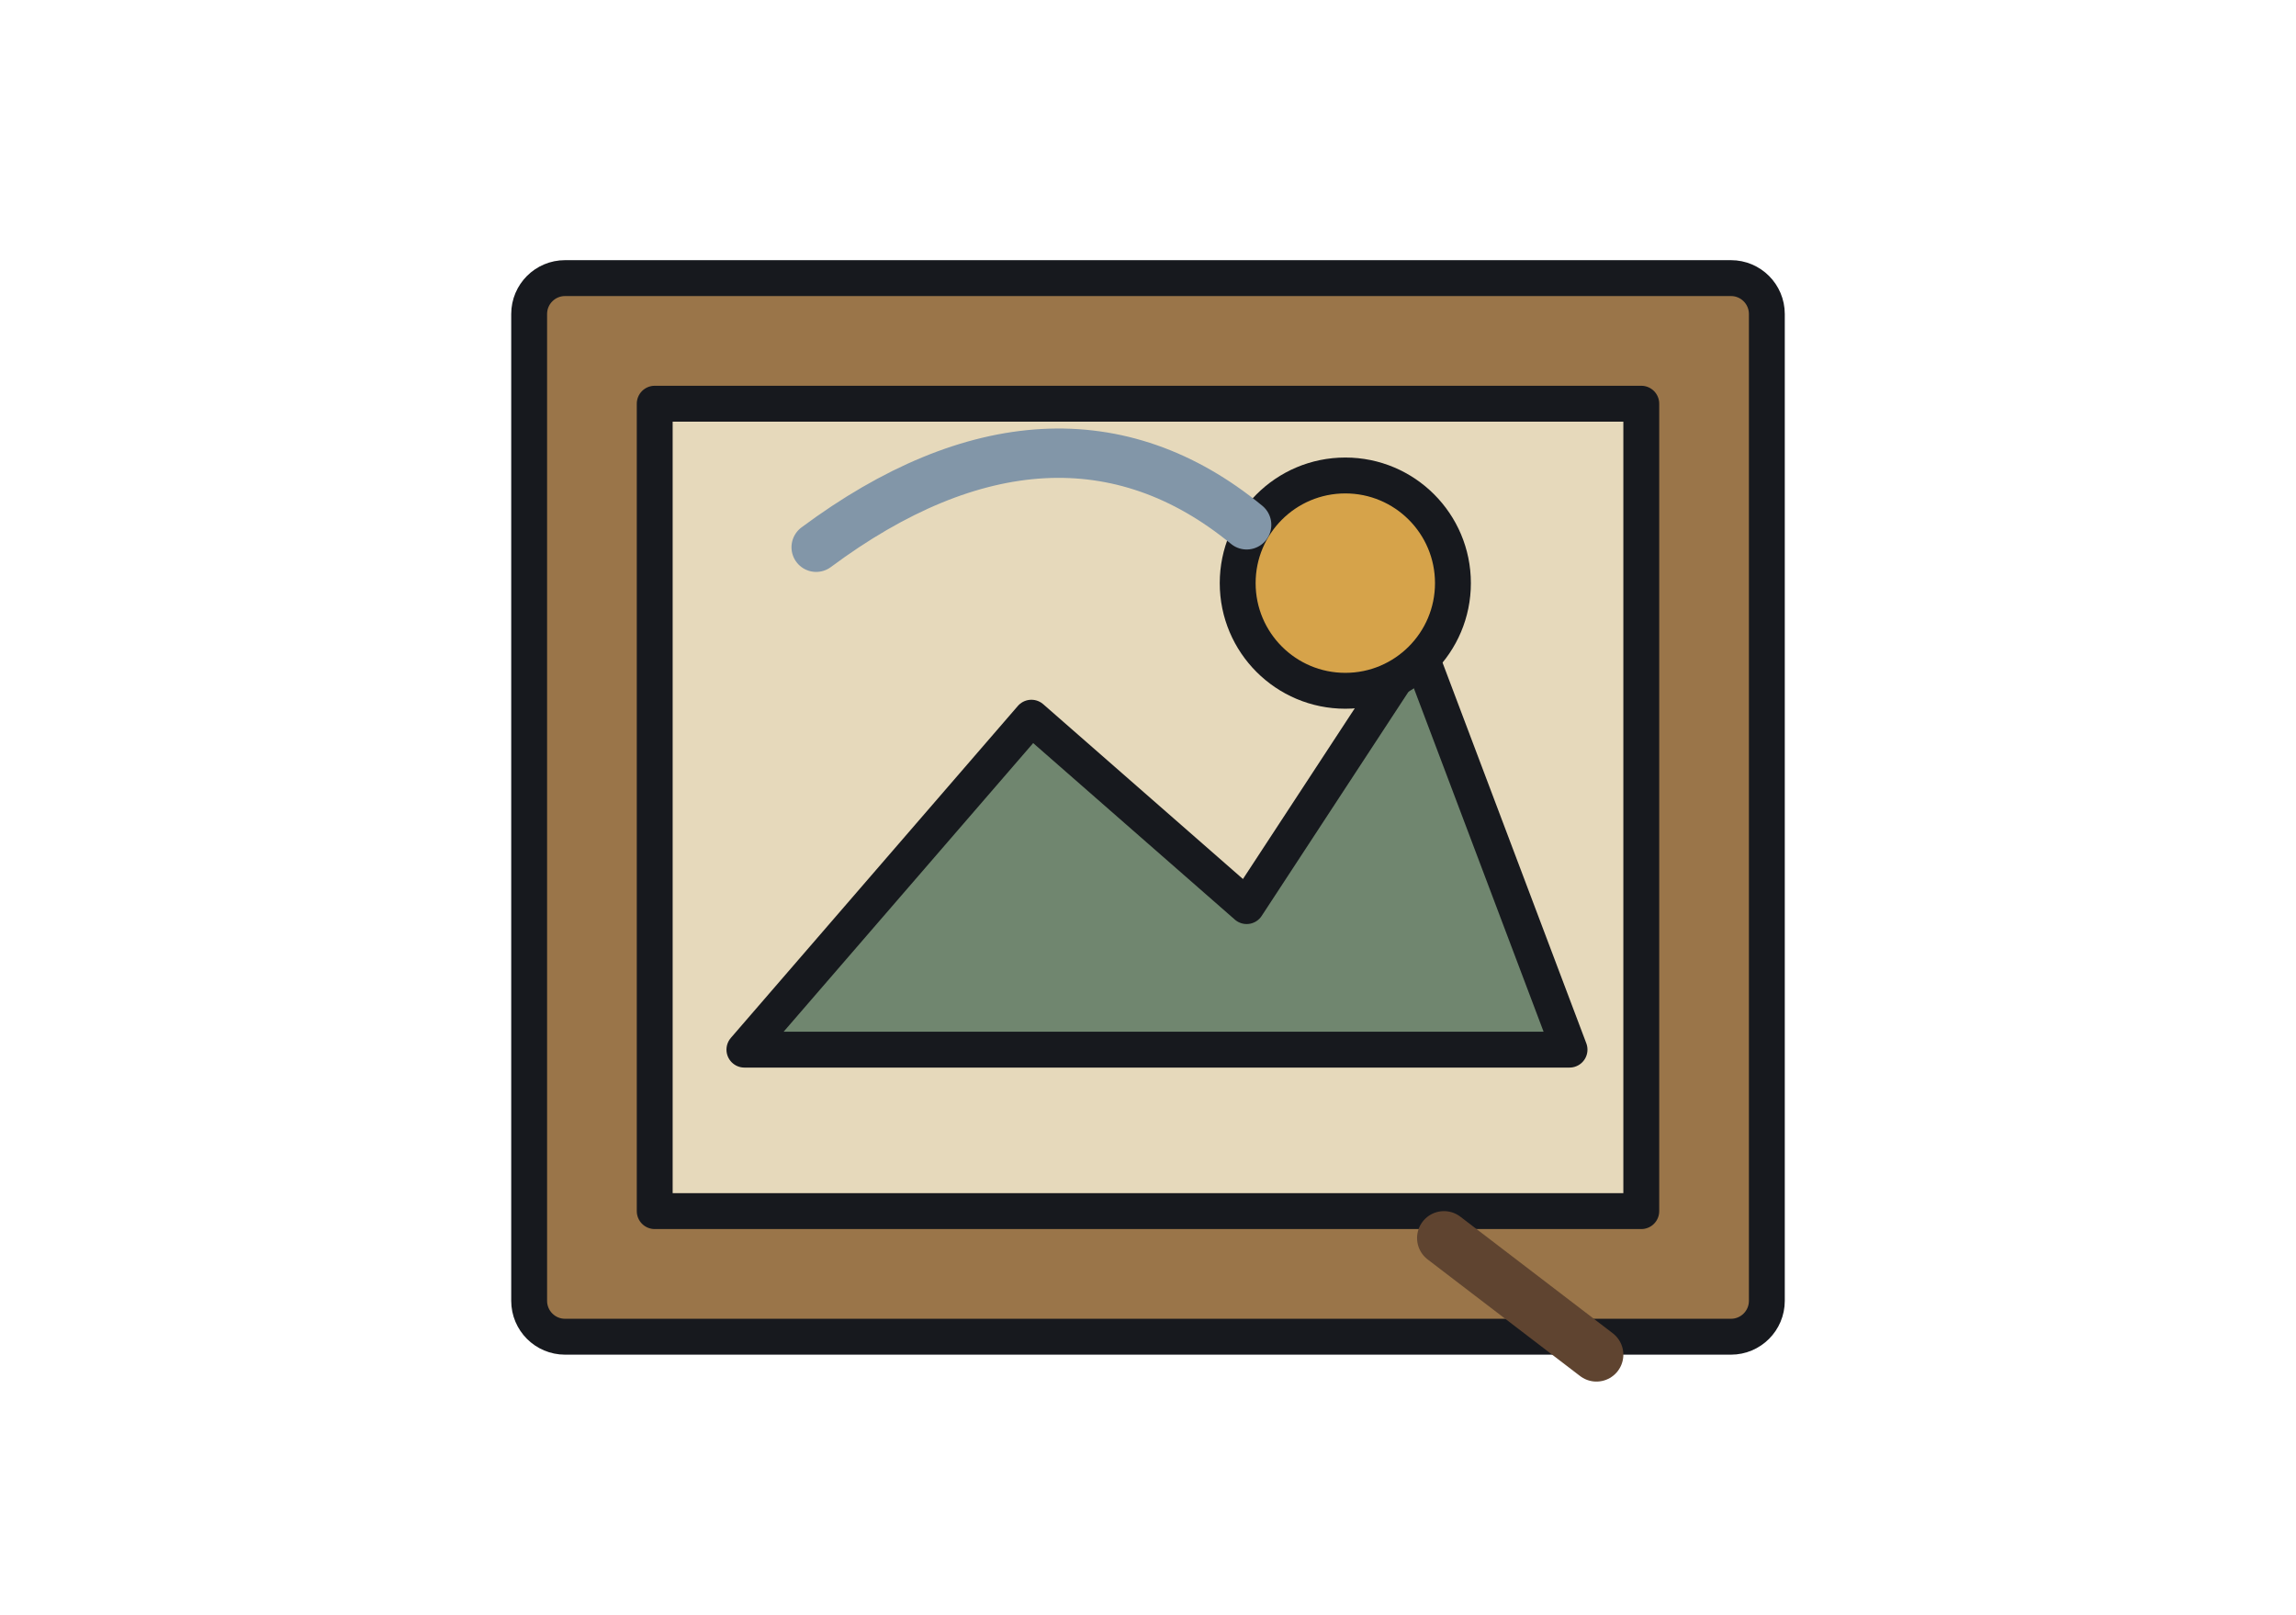
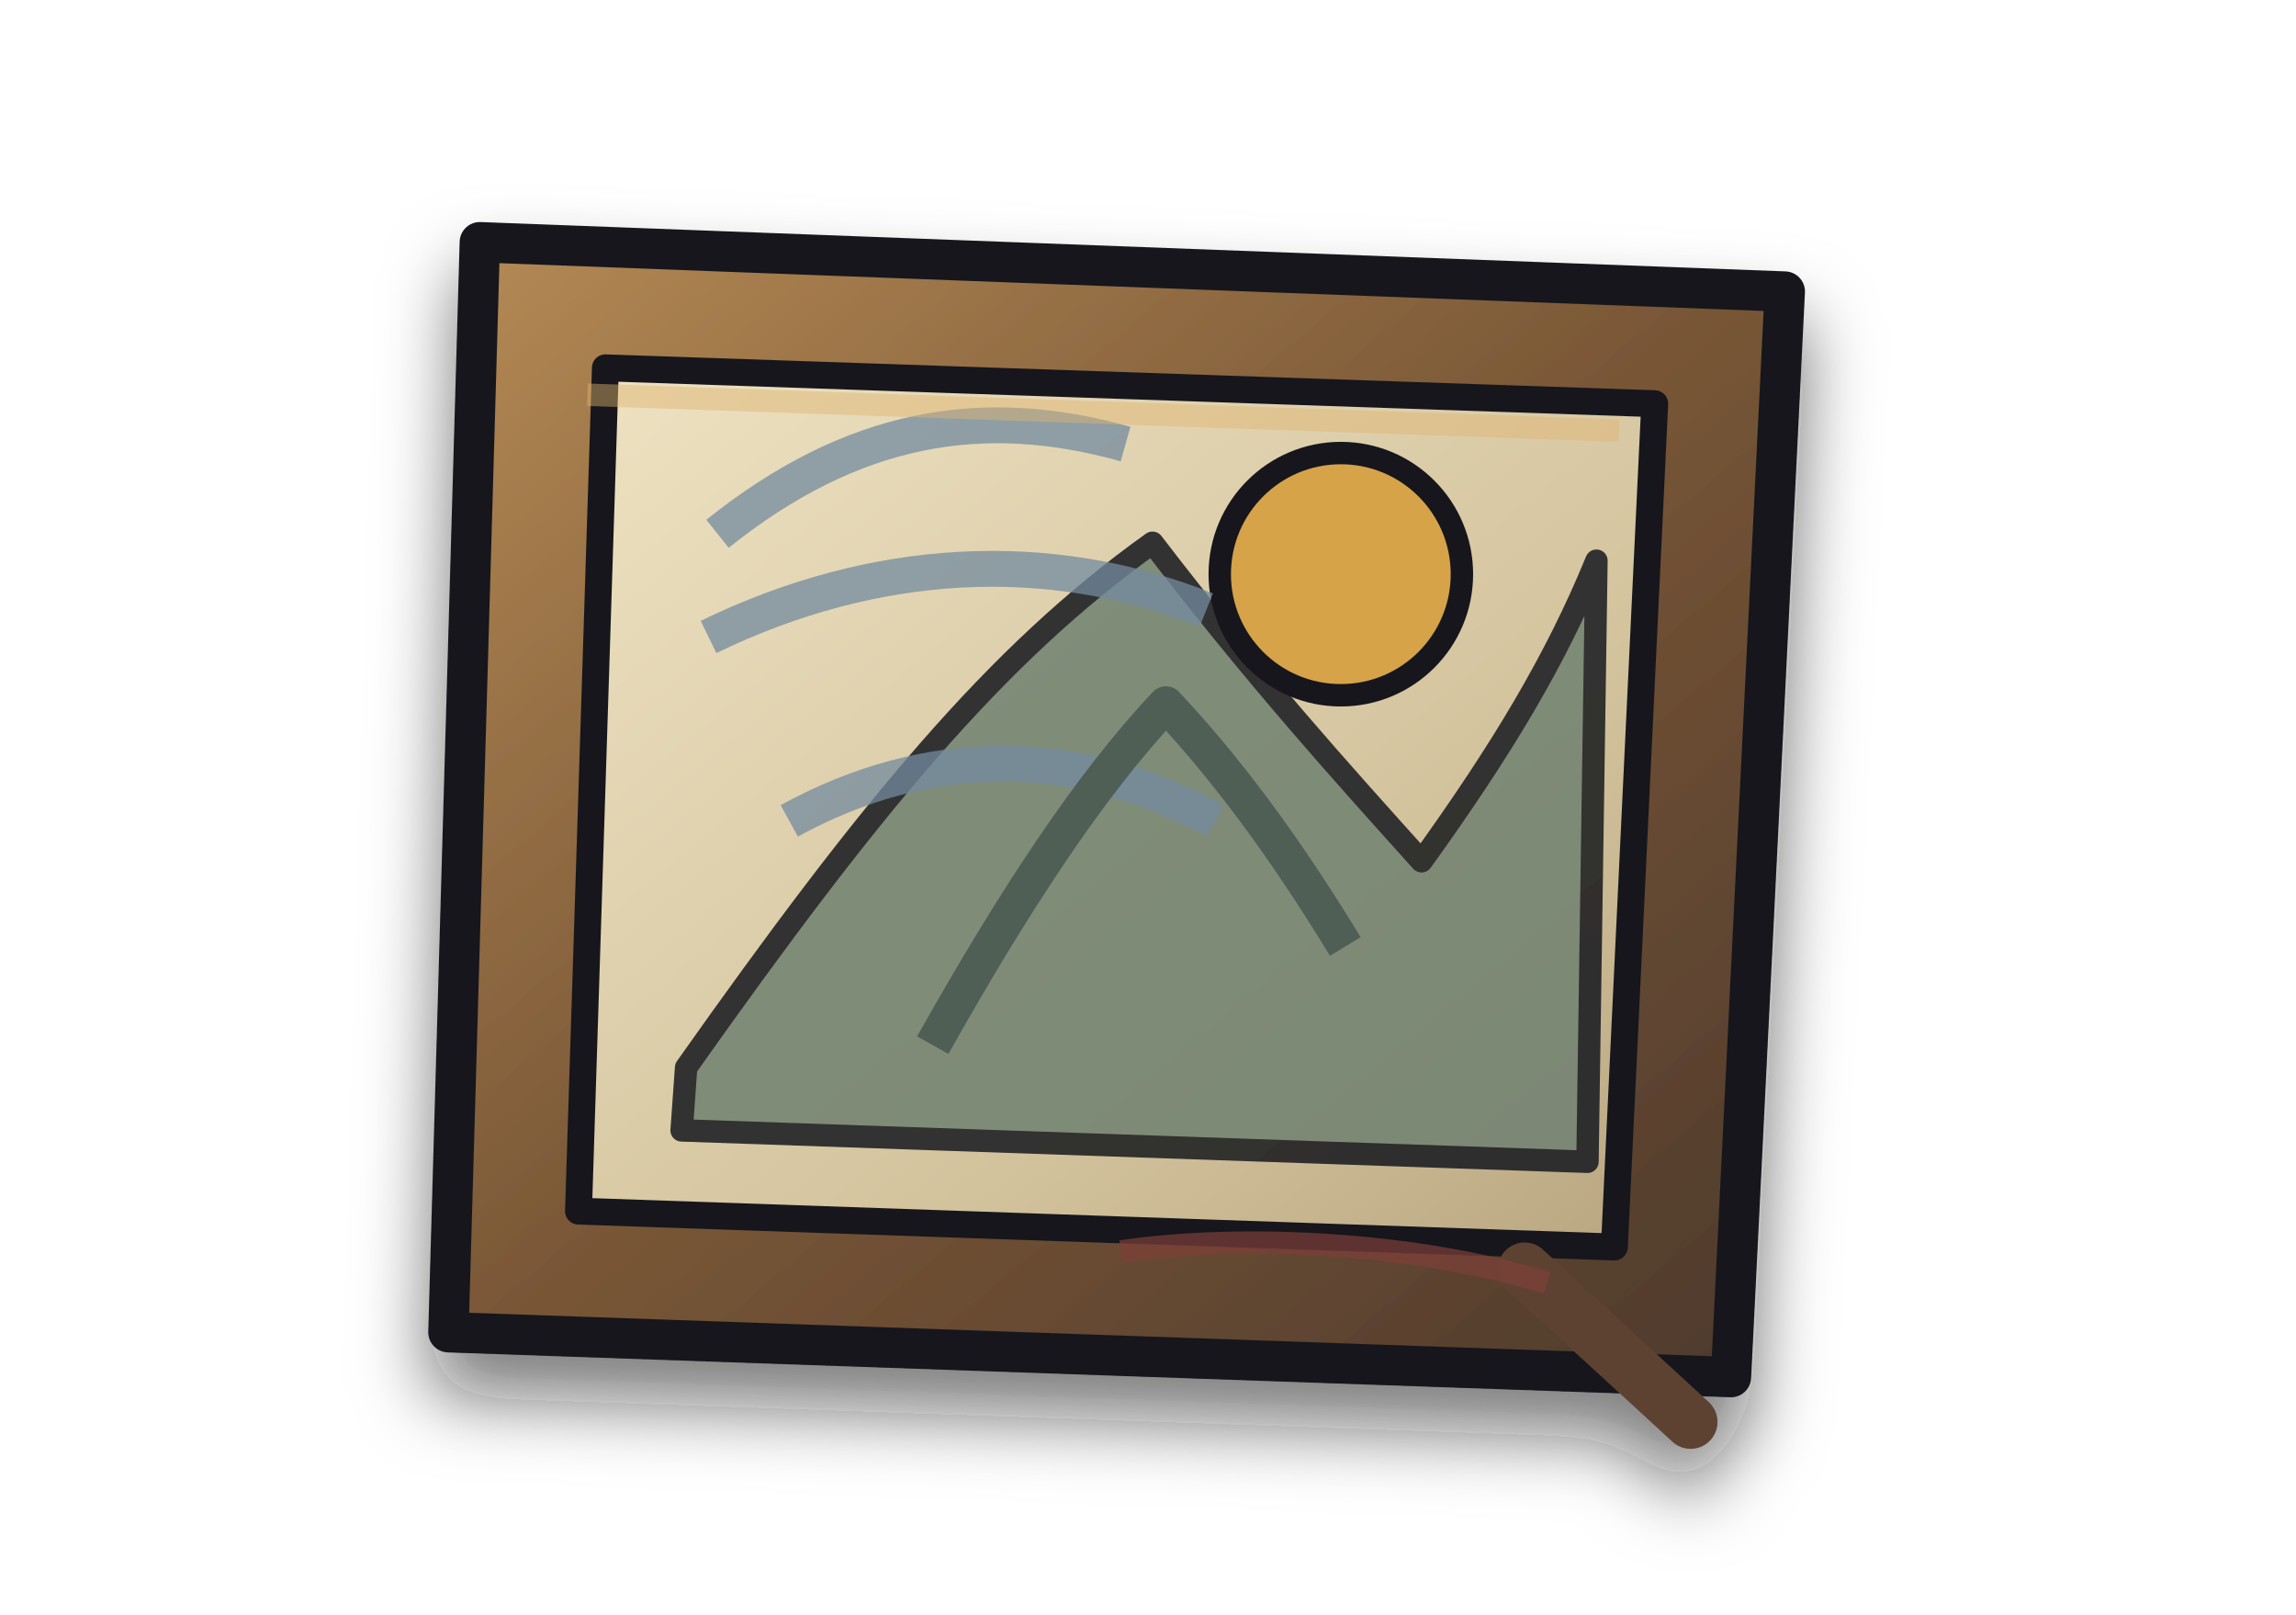
<svg xmlns="http://www.w3.org/2000/svg" viewBox="0 0 512 360">
-   <g stroke="#17191e" stroke-width="8" stroke-linejoin="round">
-     <rect x="118" y="62" width="276" height="236" rx="8" fill="#9a7549" />
-     <rect x="146" y="90" width="220" height="180" fill="#e6d9bb" />
-     <path d="M166 234l64-74 48 42 38-58 34 90z" fill="#70866f" />
-     <circle cx="300" cy="130" r="24" fill="#d6a34a" />
-     <path d="M182 122c35-26 68-28 96-5" fill="none" stroke="#8296a8" stroke-width="11" stroke-linecap="round" />
-     <path d="M322 276l34 26" stroke="#5f4430" stroke-width="12" stroke-linecap="round" />
+   <defs>
+     <linearGradient id="frame" x1="0" y1="0" x2="1" y2="1">
+       <stop stop-color="#b58a55" />
+       <stop offset=".5" stop-color="#785636" />
+       <stop offset="1" stop-color="#4d392c" />
+     </linearGradient>
+     <linearGradient id="paper" x1="0" y1="0" x2="1" y2="1">
+       <stop stop-color="#eee2c2" />
+       <stop offset=".65" stop-color="#d3c39d" />
+       <stop offset="1" stop-color="#b9a681" />
+     </linearGradient>
+     <filter id="shadow" x="-20%" y="-20%" width="140%" height="160%">
+       <feDropShadow dx="0" dy="10" stdDeviation="8" flood-color="#090b0e" flood-opacity=".55" />
+     </filter>
+   </defs>
+   <g filter="url(#shadow)" stroke="#17191e" stroke-linejoin="round">
+     <path d="M107 54 398 65l-12 242-286-10z" fill="url(#frame)" stroke-width="9" />
+     <path d="M135 82 369 90l-9 188-231-8z" fill="url(#paper)" stroke-width="6" />
+     <path d="M153 238c41-58 69-92 104-117 23 30 42 51 60 71 18-25 30-45 39-67l-2 134-202-7z" fill="#718270" opacity=".86" stroke-width="5" />
+     <circle cx="299" cy="128" r="27" fill="#d6a34a" stroke-width="5" />
+     <path d="M160 119c30-24 59-29 91-20M158 142c37-18 76-20 111-6M176 183c31-17 64-17 95 0" fill="none" stroke="#738b9f" stroke-width="8" opacity=".75" />
+     <path d="M208 233c18-32 35-58 52-76 16 17 29 36 40 54" fill="none" stroke="#4f5e55" stroke-width="8" />
+     <path d="m340 283 37 34" stroke="#5d4331" stroke-width="12" stroke-linecap="round" />
+     <path d="M345 286c-29-9-68-11-95-7" fill="none" stroke="#7d3f37" stroke-width="5" opacity=".7" />
+     <path d="M131 88 361 96" stroke="#dfb36e" stroke-width="5" opacity=".45" />
  </g>
</svg>
